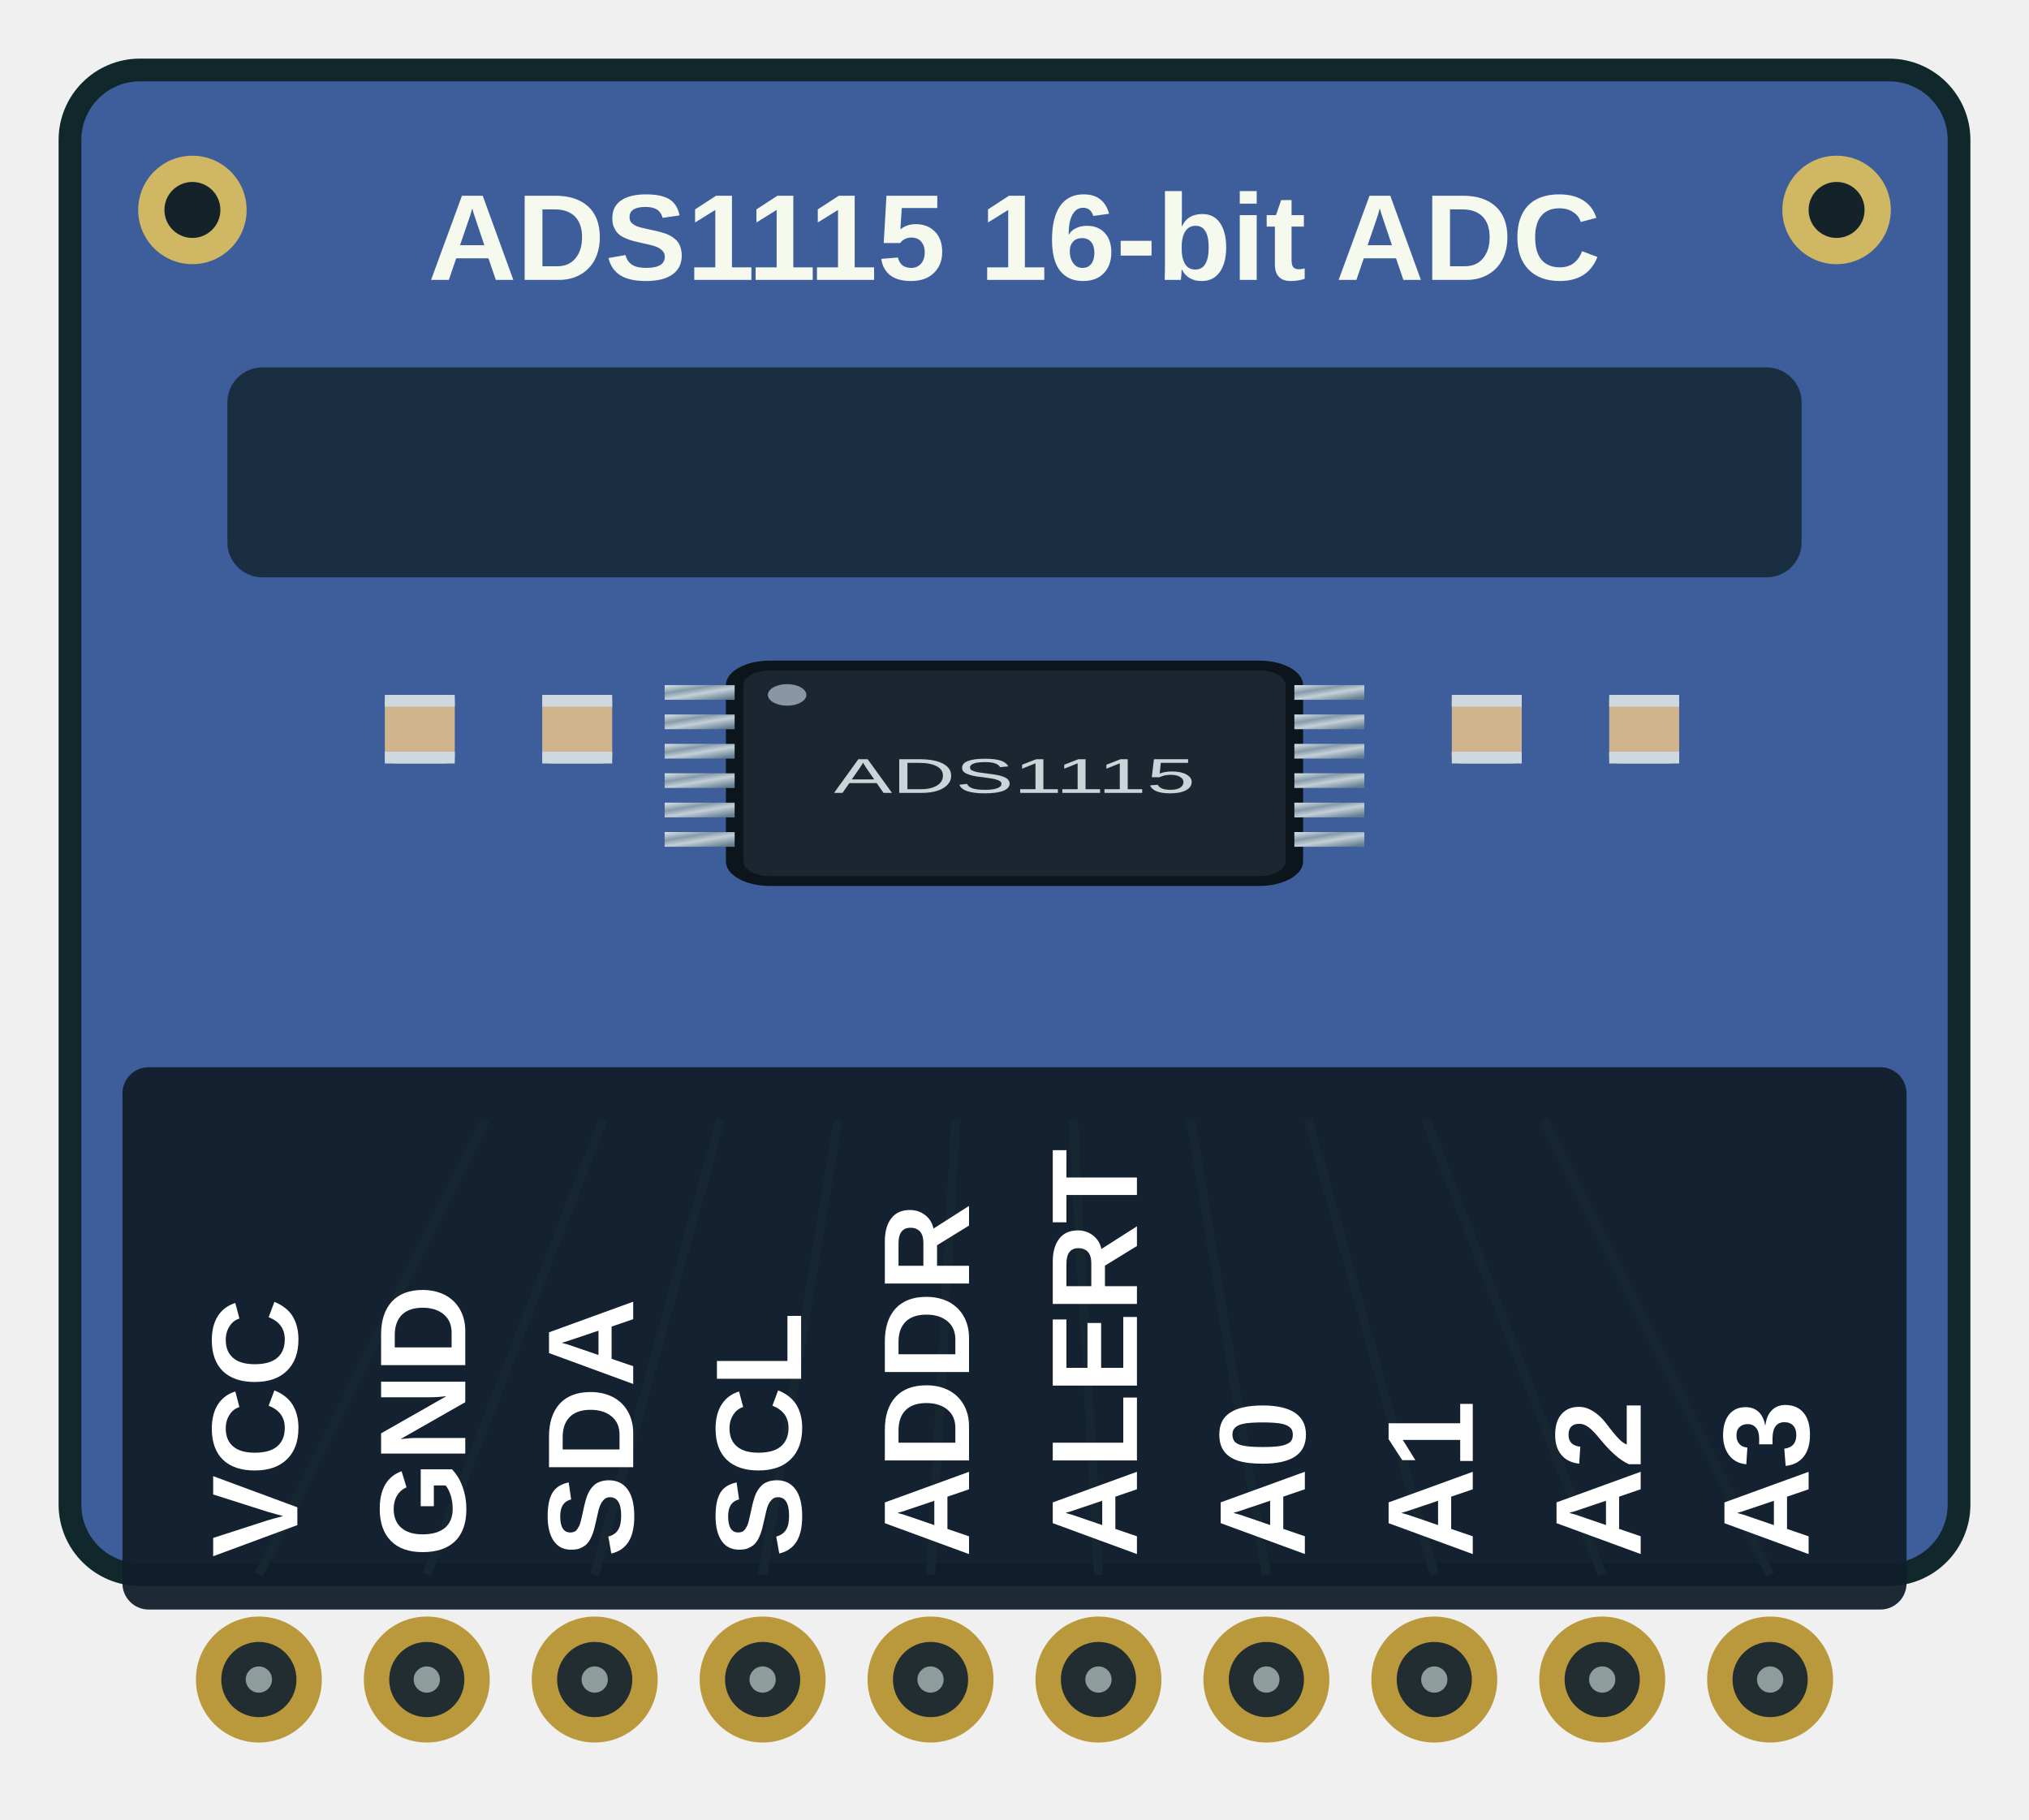
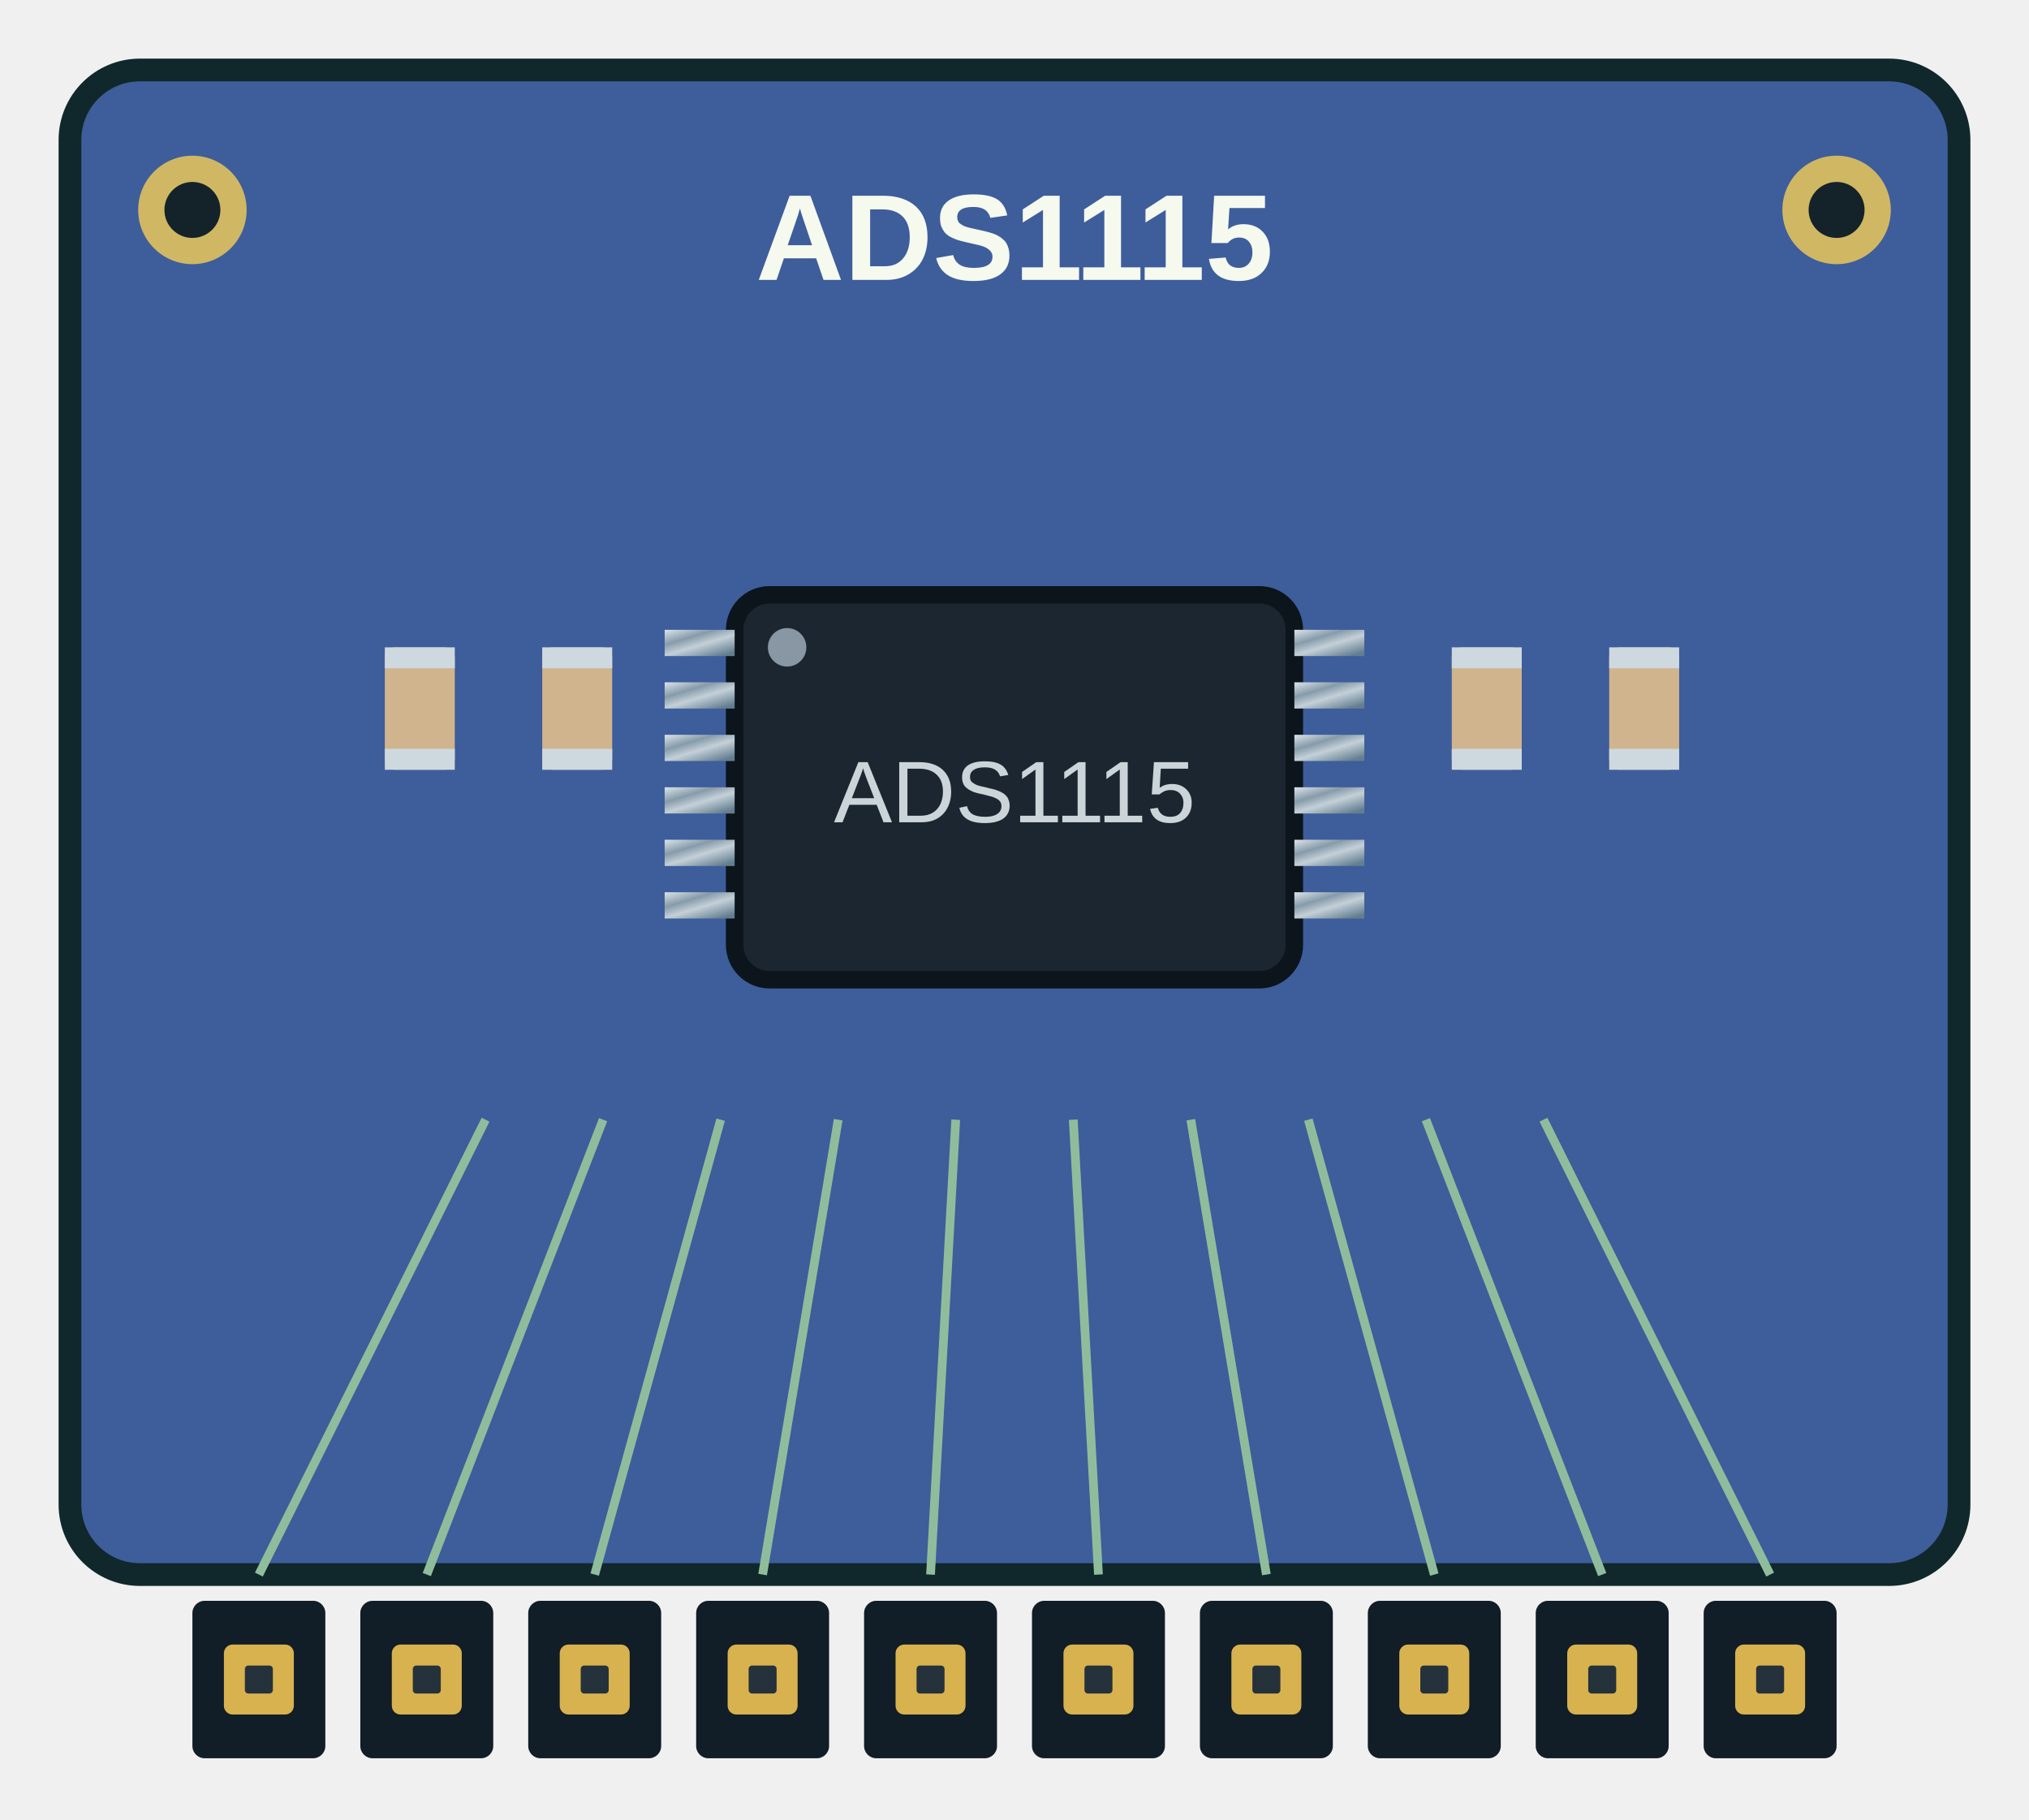
<svg xmlns="http://www.w3.org/2000/svg" width="116" height="104" viewBox="0 0 116 104">
  <defs>
+     <linearGradient id="clear-epoxy" x2="1" y2=".2">
+       <stop stop-color="#d6e9ec" stop-opacity=".8" />
+       <stop offset=".35" stop-color="#eef9fc" stop-opacity=".55" />
+       <stop offset=".7" stop-color="#a6c1cb" stop-opacity=".65" />
+       <stop offset="1" stop-color="#607c8c" stop-opacity=".9" />
+     </linearGradient>
+     <linearGradient id="black-plastic" x2="1" y2="0">
+       <stop stop-color="#131c23" />
+       <stop offset=".4" stop-color="#46515b" />
+       <stop offset="1" stop-color="#152029" />
+     </linearGradient>
    <linearGradient id="metal" x2=".8" y2="1">
      <stop stop-color="#dce5e9" />
      <stop offset=".35" stop-color="#869baa" />
      <stop offset=".6" stop-color="#c4d0d8" />
      <stop offset="1" stop-color="#637e90" />
    </linearGradient>
    <linearGradient id="cap" x2=".3" y2="1">
      <stop stop-color="#748a99" />
      <stop offset="1" stop-color="#17232e" />
    </linearGradient>
    <linearGradient id="green" x2="0" y2="1">
      <stop stop-color="#28765c" />
      <stop offset="1" stop-color="#164c3b" />
    </linearGradient>
    <radialGradient id="lens" cx=".3" cy=".25">
      <stop stop-color="#f1fcff" />
      <stop offset=".35" stop-color="#b9dfed" stop-opacity=".9" />
      <stop offset="1" stop-color="#688f9d" stop-opacity=".8" />
    </radialGradient>
  </defs>
  <rect x="4" y="4" width="108" height="86" rx="4" fill="#3e5d9b" stroke="#10282b" stroke-width="1.3" />
  <circle cx="11" cy="12" r="3.1" fill="#d0b763" />
  <circle cx="11" cy="12" r="1.6" fill="#14232a" />
  <circle cx="105" cy="12" r="3.1" fill="#d0b763" />
  <circle cx="105" cy="12" r="1.6" fill="#14232a" />
  <path d="M14.8 90L27.76 64" fill="none" stroke="#8fbd9c" stroke-width="0.5" />
  <path d="M24.4 90L34.48 64" fill="none" stroke="#8fbd9c" stroke-width="0.5" />
  <path d="M34 90L41.2 64" fill="none" stroke="#8fbd9c" stroke-width="0.5" />
  <path d="M43.6 90L47.92 64" fill="none" stroke="#8fbd9c" stroke-width="0.5" />
  <path d="M53.2 90L54.64 64" fill="none" stroke="#8fbd9c" stroke-width="0.5" />
  <path d="M62.8 90L61.36 64" fill="none" stroke="#8fbd9c" stroke-width="0.5" />
  <path d="M72.4 90L68.08 64" fill="none" stroke="#8fbd9c" stroke-width="0.5" />
  <path d="M82 90L74.8 64" fill="none" stroke="#8fbd9c" stroke-width="0.5" />
  <path d="M91.6 90L81.52 64" fill="none" stroke="#8fbd9c" stroke-width="0.5" />
  <path d="M101.2 90L88.24 64" fill="none" stroke="#8fbd9c" stroke-width="0.5" />
-   <g transform="translate(0 19) scale(1 .56)">
+   <g>
    <rect x="42" y="34" width="32" height="22" rx="2" fill="#1b2630" stroke="#0c151c" stroke-width="1" />
    <rect x="38" y="36" width="4" height="1.5" rx="0" fill="url(#metal)" />
    <rect x="74" y="36" width="4" height="1.5" rx="0" fill="url(#metal)" />
    <rect x="38" y="39" width="4" height="1.5" rx="0" fill="url(#metal)" />
    <rect x="74" y="39" width="4" height="1.5" rx="0" fill="url(#metal)" />
    <rect x="38" y="42" width="4" height="1.5" rx="0" fill="url(#metal)" />
    <rect x="74" y="42" width="4" height="1.5" rx="0" fill="url(#metal)" />
    <rect x="38" y="45" width="4" height="1.5" rx="0" fill="url(#metal)" />
    <rect x="74" y="45" width="4" height="1.5" rx="0" fill="url(#metal)" />
    <rect x="38" y="48" width="4" height="1.5" rx="0" fill="url(#metal)" />
    <rect x="74" y="48" width="4" height="1.5" rx="0" fill="url(#metal)" />
    <rect x="38" y="51" width="4" height="1.5" rx="0" fill="url(#metal)" />
    <rect x="74" y="51" width="4" height="1.5" rx="0" fill="url(#metal)" />
    <circle cx="45" cy="37" r="1.1" fill="#8996a3" />
    <text x="58" y="47" fill="#cbd5d9" font-family="Arial, sans-serif" font-size="5" text-anchor="middle">ADS1115</text>
    <rect x="22" y="37" width="4" height="7" rx="0.6" fill="#d0b48d" />
    <rect x="22" y="37" width="4" height="1.2" rx="0" fill="#ced8df" />
    <rect x="22" y="42.8" width="4" height="1.2" rx="0" fill="#ced8df" />
    <rect x="31" y="37" width="4" height="7" rx="0.6" fill="#d0b48d" />
    <rect x="31" y="37" width="4" height="1.2" rx="0" fill="#ced8df" />
    <rect x="31" y="42.8" width="4" height="1.2" rx="0" fill="#ced8df" />
    <rect x="83" y="37" width="4" height="7" rx="0.6" fill="#d0b48d" />
    <rect x="83" y="37" width="4" height="1.2" rx="0" fill="#ced8df" />
    <rect x="83" y="42.8" width="4" height="1.2" rx="0" fill="#ced8df" />
    <rect x="92" y="37" width="4" height="7" rx="0.6" fill="#d0b48d" />
    <rect x="92" y="37" width="4" height="1.2" rx="0" fill="#ced8df" />
    <rect x="92" y="42.8" width="4" height="1.2" rx="0" fill="#ced8df" />
  </g>
-   <rect x="13" y="21" width="90" height="12" rx="2" fill="#142935" opacity=".88" data-live-value-space="true" />
-   <rect x="7" y="61" width="102" height="31" rx="1.5" fill="#101e2a" opacity=".94" />
-   <text x="58" y="16" fill="#f5f9ee" font-family="Arial, sans-serif" font-size="7" text-anchor="middle" font-weight="600">ADS1115 16-bit ADC</text>
+   <text x="58" y="16" fill="#f5f9ee" font-family="Arial, sans-serif" font-size="7" text-anchor="middle" font-weight="600">ADS1115</text>
  <g data-pin="VCC" data-x="14.800000000000004" data-y="96">
-     <circle cx="14.8" cy="96" r="3.6" fill="#ba983c" />
-     <circle cx="14.8" cy="96" r="2.15" fill="#222d32" />
-     <circle cx="14.8" cy="96" r="0.75" fill="#8e9d9c" />
-     <text x="17" y="89" fill="#ffffff" font-family="Arial, sans-serif" font-size="7" font-weight="600" transform="rotate(-90 17 89)">VCC</text>
+     <rect x="11" y="91.5" width="7.6" height="9" rx="0.7" fill="#111d27" />
+     <rect x="12.8" y="94" width="4" height="4" rx="0.5" fill="#d7b24e" />
+     <rect x="14" y="95.2" width="1.6" height="1.6" rx="0.2" fill="#26323b" />
  </g>
  <g data-pin="GND" data-x="24.4" data-y="96">
-     <circle cx="24.4" cy="96" r="3.6" fill="#ba983c" />
-     <circle cx="24.4" cy="96" r="2.15" fill="#222d32" />
-     <circle cx="24.4" cy="96" r="0.75" fill="#8e9d9c" />
-     <text x="26.6" y="89" fill="#ffffff" font-family="Arial, sans-serif" font-size="7" font-weight="600" transform="rotate(-90 26.6 89)">GND</text>
+     <rect x="20.6" y="91.5" width="7.6" height="9" rx="0.7" fill="#111d27" />
+     <rect x="22.4" y="94" width="4" height="4" rx="0.5" fill="#d7b24e" />
+     <rect x="23.6" y="95.2" width="1.6" height="1.6" rx="0.2" fill="#26323b" />
  </g>
  <g data-pin="SDA" data-x="34" data-y="96">
-     <circle cx="34" cy="96" r="3.6" fill="#ba983c" />
-     <circle cx="34" cy="96" r="2.15" fill="#222d32" />
-     <circle cx="34" cy="96" r="0.75" fill="#8e9d9c" />
-     <text x="36.2" y="89" fill="#ffffff" font-family="Arial, sans-serif" font-size="7" font-weight="600" transform="rotate(-90 36.2 89)">SDA</text>
+     <rect x="30.2" y="91.5" width="7.6" height="9" rx="0.7" fill="#111d27" />
+     <rect x="32" y="94" width="4" height="4" rx="0.5" fill="#d7b24e" />
+     <rect x="33.2" y="95.2" width="1.6" height="1.6" rx="0.2" fill="#26323b" />
  </g>
  <g data-pin="SCL" data-x="43.6" data-y="96">
-     <circle cx="43.6" cy="96" r="3.6" fill="#ba983c" />
-     <circle cx="43.6" cy="96" r="2.15" fill="#222d32" />
-     <circle cx="43.6" cy="96" r="0.75" fill="#8e9d9c" />
-     <text x="45.8" y="89" fill="#ffffff" font-family="Arial, sans-serif" font-size="7" font-weight="600" transform="rotate(-90 45.8 89)">SCL</text>
+     <rect x="39.8" y="91.5" width="7.6" height="9" rx="0.7" fill="#111d27" />
+     <rect x="41.6" y="94" width="4" height="4" rx="0.5" fill="#d7b24e" />
+     <rect x="42.8" y="95.2" width="1.6" height="1.6" rx="0.2" fill="#26323b" />
  </g>
  <g data-pin="ADDR" data-x="53.2" data-y="96">
-     <circle cx="53.2" cy="96" r="3.6" fill="#ba983c" />
-     <circle cx="53.2" cy="96" r="2.15" fill="#222d32" />
-     <circle cx="53.2" cy="96" r="0.75" fill="#8e9d9c" />
-     <text x="55.4" y="89" fill="#ffffff" font-family="Arial, sans-serif" font-size="7" font-weight="600" transform="rotate(-90 55.4 89)">ADDR</text>
+     <rect x="49.4" y="91.5" width="7.6" height="9" rx="0.7" fill="#111d27" />
+     <rect x="51.2" y="94" width="4" height="4" rx="0.5" fill="#d7b24e" />
+     <rect x="52.4" y="95.2" width="1.6" height="1.6" rx="0.2" fill="#26323b" />
  </g>
  <g data-pin="ALERT" data-x="62.8" data-y="96">
-     <circle cx="62.8" cy="96" r="3.6" fill="#ba983c" />
-     <circle cx="62.8" cy="96" r="2.15" fill="#222d32" />
-     <circle cx="62.8" cy="96" r="0.75" fill="#8e9d9c" />
-     <text x="65" y="89" fill="#ffffff" font-family="Arial, sans-serif" font-size="7" font-weight="600" transform="rotate(-90 65 89)">ALERT</text>
+     <rect x="59" y="91.5" width="7.6" height="9" rx="0.7" fill="#111d27" />
+     <rect x="60.8" y="94" width="4" height="4" rx="0.5" fill="#d7b24e" />
+     <rect x="62" y="95.2" width="1.6" height="1.6" rx="0.2" fill="#26323b" />
  </g>
  <g data-pin="A0" data-x="72.4" data-y="96">
-     <circle cx="72.4" cy="96" r="3.6" fill="#ba983c" />
-     <circle cx="72.4" cy="96" r="2.15" fill="#222d32" />
-     <circle cx="72.4" cy="96" r="0.75" fill="#8e9d9c" />
-     <text x="74.6" y="89" fill="#ffffff" font-family="Arial, sans-serif" font-size="7" font-weight="600" transform="rotate(-90 74.6 89)">A0</text>
+     <rect x="68.6" y="91.5" width="7.6" height="9" rx="0.7" fill="#111d27" />
+     <rect x="70.4" y="94" width="4" height="4" rx="0.5" fill="#d7b24e" />
+     <rect x="71.6" y="95.2" width="1.6" height="1.6" rx="0.2" fill="#26323b" />
  </g>
  <g data-pin="A1" data-x="82" data-y="96">
-     <circle cx="82" cy="96" r="3.6" fill="#ba983c" />
-     <circle cx="82" cy="96" r="2.15" fill="#222d32" />
-     <circle cx="82" cy="96" r="0.75" fill="#8e9d9c" />
-     <text x="84.2" y="89" fill="#ffffff" font-family="Arial, sans-serif" font-size="7" font-weight="600" transform="rotate(-90 84.2 89)">A1</text>
+     <rect x="78.2" y="91.5" width="7.6" height="9" rx="0.7" fill="#111d27" />
+     <rect x="80" y="94" width="4" height="4" rx="0.5" fill="#d7b24e" />
+     <rect x="81.2" y="95.2" width="1.6" height="1.6" rx="0.2" fill="#26323b" />
  </g>
  <g data-pin="A2" data-x="91.6" data-y="96">
-     <circle cx="91.6" cy="96" r="3.6" fill="#ba983c" />
-     <circle cx="91.6" cy="96" r="2.15" fill="#222d32" />
-     <circle cx="91.6" cy="96" r="0.75" fill="#8e9d9c" />
-     <text x="93.8" y="89" fill="#ffffff" font-family="Arial, sans-serif" font-size="7" font-weight="600" transform="rotate(-90 93.8 89)">A2</text>
+     <rect x="87.8" y="91.5" width="7.6" height="9" rx="0.7" fill="#111d27" />
+     <rect x="89.6" y="94" width="4" height="4" rx="0.5" fill="#d7b24e" />
+     <rect x="90.8" y="95.2" width="1.6" height="1.6" rx="0.2" fill="#26323b" />
  </g>
  <g data-pin="A3" data-x="101.19999999999999" data-y="96">
-     <circle cx="101.2" cy="96" r="3.6" fill="#ba983c" />
-     <circle cx="101.2" cy="96" r="2.15" fill="#222d32" />
-     <circle cx="101.2" cy="96" r="0.75" fill="#8e9d9c" />
-     <text x="103.4" y="89" fill="#ffffff" font-family="Arial, sans-serif" font-size="7" font-weight="600" transform="rotate(-90 103.4 89)">A3</text>
+     <rect x="97.4" y="91.5" width="7.6" height="9" rx="0.7" fill="#111d27" />
+     <rect x="99.2" y="94" width="4" height="4" rx="0.5" fill="#d7b24e" />
+     <rect x="100.4" y="95.2" width="1.6" height="1.6" rx="0.2" fill="#26323b" />
  </g>
</svg>
